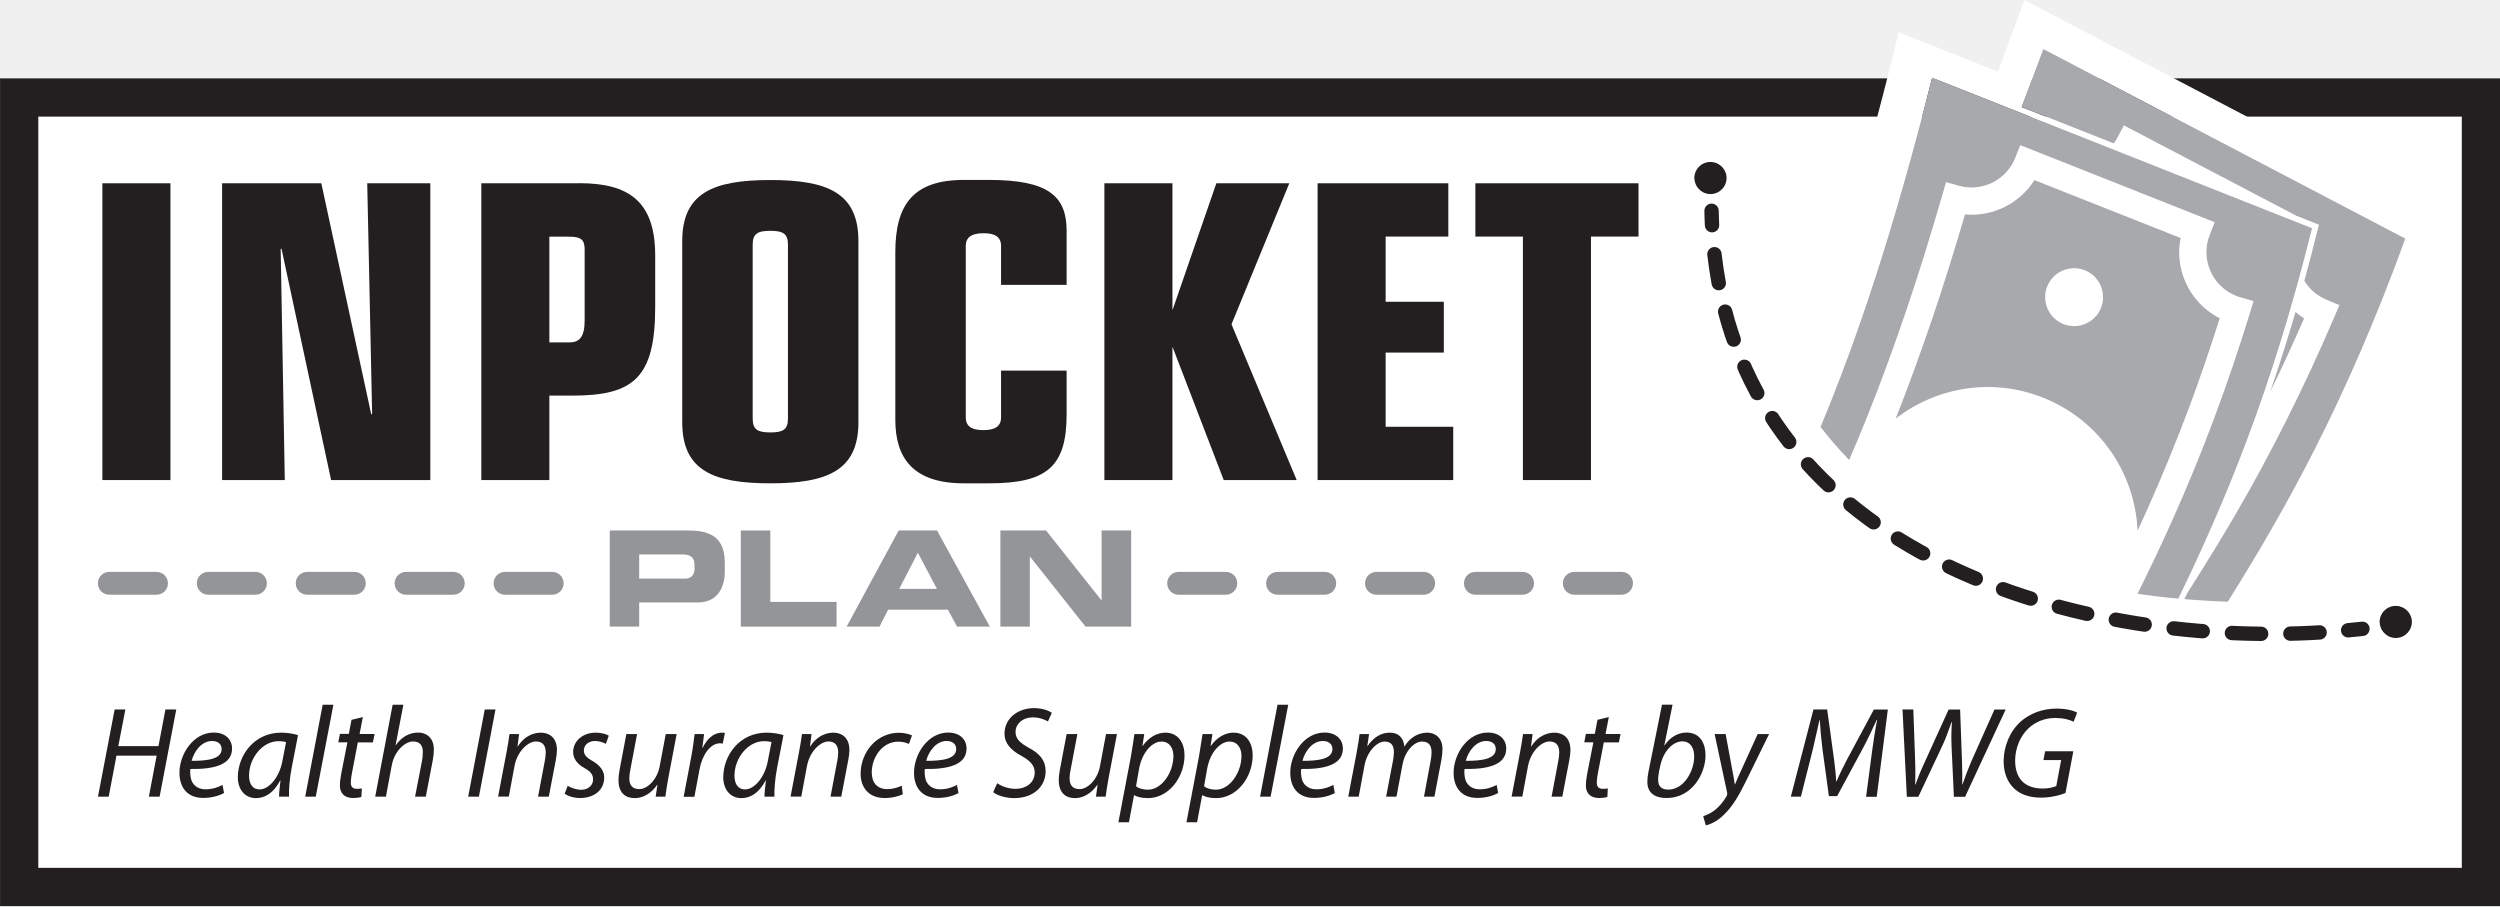
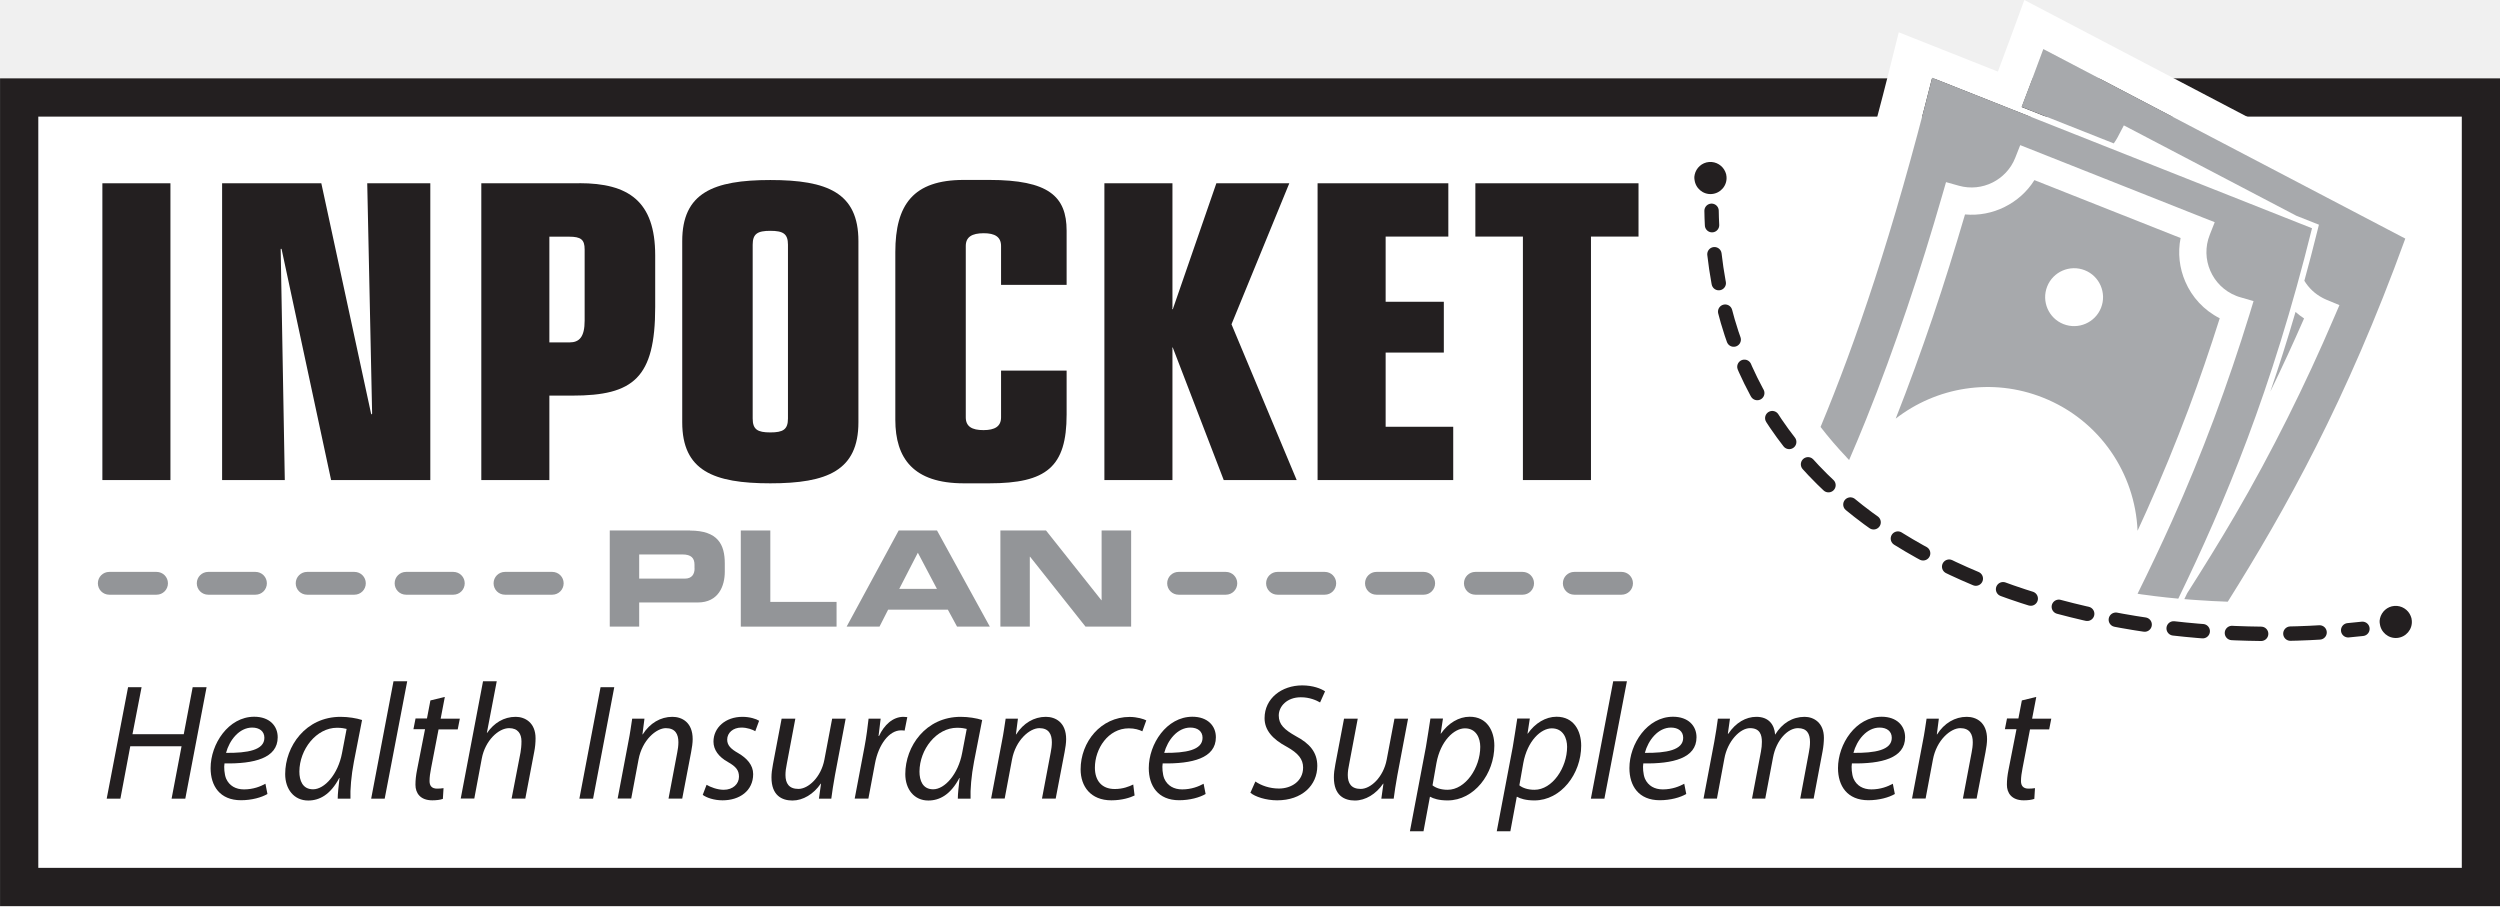
- <svg xmlns="http://www.w3.org/2000/svg" id="Layer_1" data-name="Layer 1" viewBox="0 0 260.8 94.52">
+ <svg xmlns="http://www.w3.org/2000/svg" id="Layer_1" viewBox="0 0 260.8 94.52">
  <defs>
-     <style>
-       .cls-1, .cls-2 {
-         fill: none;
-         stroke-linecap: round;
-         stroke-width: 1.5px;
-       }
- 
-       .cls-1, .cls-2, .cls-3 {
-         stroke: #231f20;
-         stroke-miterlimit: 10;
-       }
- 
-       .cls-4, .cls-3 {
-         fill: #fff;
-       }
- 
-       .cls-5 {
-         fill: #939598;
-       }
- 
-       .cls-6 {
-         fill: #a7a9ac;
-       }
- 
-       .cls-7 {
-         fill: #231f20;
-       }
- 
-       .cls-2 {
-         stroke-dasharray: 0 0 3.05 3.05;
-       }
- 
-       .cls-3 {
-         stroke-width: 3.99px;
-       }
-     </style>
+     <style>.cls-1,.cls-2{fill:none;stroke-linecap:round;stroke-width:1.5px;}.cls-1,.cls-2,.cls-3{stroke:#231f20;stroke-miterlimit:10;}.cls-4,.cls-3{fill:#fff;}.cls-5{fill:#939598;}.cls-6{fill:#a7a9ac;}.cls-7{fill:#231f20;}.cls-2{stroke-dasharray:0 0 3.05 3.05;}.cls-3{stroke-width:3.99px;}</style>
  </defs>
  <path class="cls-3" d="M194.92,10.17H2V92.53H258.81V10.17h-63.89Z" />
-   <g>
-     <path class="cls-7" d="M13.08,74.01l-.74,3.83h4.19l.73-3.83h1.13l-1.74,9.1h-1.12l.81-4.28h-4.19l-.81,4.28h-1.12l1.74-9.1h1.12Z" />
-     <path class="cls-7" d="M23.36,82.73c-.49,.28-1.28,.51-2.16,.51-1.73,0-2.48-1.17-2.48-2.62,0-1.97,1.46-4.2,3.57-4.2,1.24,0,1.92,.74,1.92,1.67,0,1.71-1.93,2.17-4.35,2.13-.05,.28-.01,.89,.13,1.24,.26,.58,.78,.88,1.46,.88,.77,0,1.35-.24,1.76-.46l.16,.84Zm-1.24-5.43c-1.07,0-1.86,1.04-2.13,2.07,1.76,.01,3.13-.22,3.13-1.23,0-.54-.41-.84-1-.84Z" />
-     <path class="cls-7" d="M29.11,83.11c0-.39,.07-1.01,.15-1.69h-.03c-.72,1.35-1.61,1.84-2.54,1.84-1.15,0-1.88-.92-1.88-2.16,0-2.27,1.67-4.67,4.52-4.67,.62,0,1.31,.11,1.76,.26l-.66,3.4c-.22,1.13-.31,2.29-.28,3.02h-1.04Zm.73-5.7c-.16-.04-.41-.09-.78-.09-1.69,0-3.07,1.77-3.08,3.58,0,.73,.26,1.45,1.12,1.45,.93,0,2.04-1.22,2.36-2.96l.38-1.97Z" />
-     <path class="cls-7" d="M31.84,83.11l1.82-9.59h1.12l-1.84,9.59h-1.11Z" />
-     <path class="cls-7" d="M37.85,74.82l-.34,1.75h1.57l-.18,.88h-1.57l-.61,3.17c-.07,.36-.12,.7-.12,1.05,0,.39,.19,.62,.62,.62,.19,0,.38-.01,.53-.04l-.05,.88c-.2,.08-.54,.12-.86,.12-1,0-1.38-.61-1.38-1.27,0-.38,.04-.76,.13-1.23l.65-3.31h-.95l.17-.88h.93l.28-1.47,1.16-.28Z" />
-     <path class="cls-7" d="M39.14,83.11l1.82-9.59h1.12l-.81,4.21h.03c.55-.8,1.35-1.31,2.34-1.31,.74,0,1.62,.46,1.62,1.76,0,.35-.04,.77-.11,1.11l-.73,3.82h-1.12l.73-3.77c.04-.24,.08-.54,.08-.91,0-.61-.28-1.08-1.01-1.08-.86,0-1.96,1.01-2.23,2.49l-.61,3.27h-1.12Z" />
-     <path class="cls-7" d="M51.69,74.01l-1.73,9.1h-1.12l1.73-9.1h1.12Z" />
-     <path class="cls-7" d="M51.96,83.11l.88-4.63c.15-.73,.23-1.36,.31-1.9h1l-.16,1.28h.03c.58-.92,1.46-1.43,2.42-1.43,.78,0,1.66,.45,1.66,1.82,0,.28-.05,.7-.12,1.05l-.73,3.81h-1.12l.71-3.77c.05-.26,.09-.57,.09-.84,0-.66-.26-1.15-1.03-1.15s-1.93,.96-2.23,2.58l-.59,3.17h-1.12Z" />
-     <path class="cls-7" d="M59.23,81.98c.31,.19,.88,.41,1.4,.41,.76,0,1.24-.49,1.24-1.07,0-.51-.23-.82-.91-1.2-.76-.42-1.17-1-1.17-1.66,0-1.15,.99-2.03,2.36-2.03,.59,0,1.12,.16,1.36,.32l-.31,.85c-.23-.13-.65-.3-1.13-.3-.67,0-1.16,.42-1.16,.99,0,.47,.31,.77,.89,1.09,.73,.42,1.23,.99,1.23,1.72,0,1.38-1.12,2.15-2.5,2.15-.7,0-1.32-.22-1.62-.45l.31-.82Z" />
-     <path class="cls-7" d="M70.59,76.58l-.88,4.63c-.13,.73-.23,1.36-.3,1.9h-1.01l.18-1.23h-.03c-.58,.85-1.44,1.38-2.31,1.38s-1.72-.41-1.72-1.89c0-.31,.04-.66,.12-1.09l.7-3.7h1.12l-.69,3.65c-.08,.36-.12,.67-.12,.96,0,.67,.28,1.13,1.05,1.13,.81,0,1.85-.95,2.12-2.39l.63-3.35h1.12Z" />
-     <path class="cls-7" d="M71.32,83.11l.8-4.21c.16-.85,.27-1.72,.34-2.32h.99c-.05,.46-.11,.92-.18,1.42h.04c.42-.89,1.12-1.57,2-1.57,.09,0,.23,.01,.31,.03l-.22,1.11c-.07-.01-.18-.03-.3-.03-.97,0-1.84,1.17-2.12,2.7l-.54,2.88h-1.12Z" />
-     <path class="cls-7" d="M79.75,83.11c0-.39,.07-1.01,.15-1.69h-.03c-.72,1.35-1.61,1.84-2.54,1.84-1.15,0-1.88-.92-1.88-2.16,0-2.27,1.67-4.67,4.52-4.67,.62,0,1.31,.11,1.76,.26l-.66,3.4c-.22,1.13-.31,2.29-.28,3.02h-1.04Zm.73-5.7c-.16-.04-.41-.09-.78-.09-1.69,0-3.07,1.77-3.08,3.58,0,.73,.26,1.45,1.12,1.45,.93,0,2.04-1.22,2.36-2.96l.38-1.97Z" />
-     <path class="cls-7" d="M82.47,83.11l.88-4.63c.15-.73,.23-1.36,.31-1.9h1l-.16,1.28h.03c.58-.92,1.46-1.43,2.42-1.43,.78,0,1.66,.45,1.66,1.82,0,.28-.05,.7-.12,1.05l-.73,3.81h-1.12l.71-3.77c.05-.26,.09-.57,.09-.84,0-.66-.26-1.15-1.03-1.15s-1.93,.96-2.23,2.58l-.59,3.17h-1.12Z" />
-     <path class="cls-7" d="M94.18,82.86c-.34,.16-1.01,.39-1.89,.39-1.69,0-2.51-1.13-2.51-2.53,0-2.23,1.65-4.28,4-4.28,.61,0,1.16,.18,1.36,.28l-.32,.89c-.26-.12-.62-.24-1.11-.24-1.7,0-2.77,1.67-2.77,3.21,0,1.05,.55,1.74,1.62,1.74,.66,0,1.17-.2,1.51-.36l.11,.89Z" />
-     <path class="cls-7" d="M99.99,82.73c-.49,.28-1.28,.51-2.16,.51-1.73,0-2.48-1.17-2.48-2.62,0-1.97,1.46-4.2,3.56-4.2,1.24,0,1.92,.74,1.92,1.67,0,1.71-1.93,2.17-4.35,2.13-.05,.28-.01,.89,.13,1.24,.26,.58,.78,.88,1.46,.88,.77,0,1.35-.24,1.76-.46l.16,.84Zm-1.24-5.43c-1.07,0-1.86,1.04-2.13,2.07,1.76,.01,3.13-.22,3.13-1.23,0-.54-.41-.84-1-.84Z" />
-     <path class="cls-7" d="M104.04,81.71c.49,.34,1.17,.58,1.93,.58,1.03,0,1.97-.61,1.97-1.71,0-.67-.39-1.17-1.34-1.7-1.16-.62-1.81-1.35-1.81-2.34,0-1.62,1.41-2.67,3.08-2.67,.88,0,1.54,.27,1.86,.49l-.41,.9c-.28-.16-.85-.43-1.58-.42-1.12,0-1.8,.74-1.8,1.49s.46,1.16,1.4,1.69c1.12,.59,1.74,1.31,1.74,2.43,0,1.58-1.24,2.81-3.28,2.81-.92,0-1.81-.3-2.19-.62l.41-.92Z" />
-     <path class="cls-7" d="M116.52,76.58l-.88,4.63c-.13,.73-.23,1.36-.3,1.9h-1.01l.17-1.23h-.03c-.58,.85-1.45,1.38-2.31,1.38s-1.71-.41-1.71-1.89c0-.31,.04-.66,.12-1.09l.7-3.7h1.12l-.69,3.65c-.08,.36-.12,.67-.12,.96,0,.67,.28,1.13,1.05,1.13,.81,0,1.85-.95,2.12-2.39l.63-3.35h1.12Z" />
-     <path class="cls-7" d="M116.67,85.79l1.31-6.89c.13-.78,.27-1.66,.36-2.32h1.03l-.19,1.23h.03c.59-.85,1.46-1.38,2.35-1.38,1.42,0,2.01,1.16,2.01,2.36,0,2.3-1.65,4.47-3.82,4.47-.7,0-1.16-.15-1.42-.3h-.03l-.53,2.82h-1.11Zm1.84-3.77c.28,.23,.72,.36,1.24,.36,1.45,0,2.66-1.8,2.66-3.51,0-.69-.31-1.51-1.26-1.51-.88,0-1.98,1.01-2.32,2.84l-.32,1.82Z" />
-     <path class="cls-7" d="M123.77,85.79l1.31-6.89c.13-.78,.27-1.66,.37-2.32h1.03l-.19,1.23h.03c.59-.85,1.46-1.38,2.35-1.38,1.42,0,2.01,1.16,2.01,2.36,0,2.3-1.65,4.47-3.82,4.47-.7,0-1.16-.15-1.42-.3h-.03l-.53,2.82h-1.11Zm1.84-3.77c.28,.23,.72,.36,1.24,.36,1.44,0,2.66-1.8,2.66-3.51,0-.69-.31-1.51-1.26-1.51-.88,0-1.99,1.01-2.32,2.84l-.32,1.82Z" />
-     <path class="cls-7" d="M131.45,83.11l1.82-9.59h1.12l-1.84,9.59h-1.11Z" />
-     <path class="cls-7" d="M139.24,82.73c-.49,.28-1.28,.51-2.16,.51-1.73,0-2.48-1.17-2.48-2.62,0-1.97,1.46-4.2,3.57-4.2,1.24,0,1.92,.74,1.92,1.67,0,1.71-1.93,2.17-4.35,2.13-.05,.28-.01,.89,.13,1.24,.26,.58,.78,.88,1.46,.88,.77,0,1.35-.24,1.76-.46l.16,.84Zm-1.24-5.43c-1.07,0-1.86,1.04-2.13,2.07,1.76,.01,3.13-.22,3.13-1.23,0-.54-.41-.84-1-.84Z" />
-     <path class="cls-7" d="M140.65,83.11l.88-4.63c.14-.73,.23-1.36,.3-1.9h.99l-.18,1.23h.04c.61-.91,1.43-1.38,2.29-1.38,1,0,1.47,.63,1.53,1.46,.58-.95,1.42-1.45,2.4-1.46,.76,0,1.58,.49,1.58,1.71,0,.31-.04,.74-.11,1.11l-.73,3.86h-1.09l.7-3.77c.05-.24,.09-.58,.09-.85,0-.69-.26-1.13-.99-1.13-.81,0-1.77,.95-2.04,2.4l-.63,3.35h-1.08l.73-3.83c.05-.28,.08-.54,.08-.8,0-.55-.15-1.12-.97-1.12s-1.84,1.08-2.09,2.47l-.61,3.28h-1.09Z" />
-     <path class="cls-7" d="M156.28,82.73c-.49,.28-1.28,.51-2.16,.51-1.73,0-2.48-1.17-2.48-2.62,0-1.97,1.46-4.2,3.57-4.2,1.24,0,1.92,.74,1.92,1.67,0,1.71-1.93,2.17-4.35,2.13-.05,.28-.01,.89,.13,1.24,.26,.58,.78,.88,1.46,.88,.77,0,1.35-.24,1.76-.46l.16,.84Zm-1.24-5.43c-1.07,0-1.86,1.04-2.13,2.07,1.76,.01,3.13-.22,3.13-1.23,0-.54-.41-.84-1-.84Z" />
-     <path class="cls-7" d="M157.69,83.11l.88-4.63c.15-.73,.23-1.36,.31-1.9h1l-.16,1.28h.03c.58-.92,1.46-1.43,2.42-1.43,.78,0,1.66,.45,1.66,1.82,0,.28-.05,.7-.12,1.05l-.73,3.81h-1.12l.71-3.77c.05-.26,.09-.57,.09-.84,0-.66-.26-1.15-1.03-1.15s-1.93,.96-2.23,2.58l-.59,3.17h-1.12Z" />
-     <path class="cls-7" d="M167.83,74.82l-.34,1.75h1.57l-.18,.88h-1.57l-.61,3.17c-.07,.36-.12,.7-.12,1.05,0,.39,.19,.62,.62,.62,.19,0,.38-.01,.53-.04l-.05,.88c-.2,.08-.54,.12-.86,.12-1,0-1.38-.61-1.38-1.27,0-.38,.04-.76,.13-1.23l.65-3.31h-.95l.17-.88h.93l.28-1.47,1.16-.28Z" />
-     <path class="cls-7" d="M174.48,73.52l-.86,4.24h.03c.58-.88,1.42-1.34,2.3-1.34,1.43,0,1.97,1.19,1.97,2.35,0,2-1.45,4.48-4.06,4.48-1.15,0-2.01-.47-2.01-1.69,0-.31,.05-.7,.11-1.01l1.42-7.04h1.12Zm-1.42,7.06c-.05,.22-.09,.49-.08,.82,0,.62,.35,.97,1.05,.97,1.69,0,2.71-2.01,2.71-3.46,0-.81-.35-1.57-1.24-1.57-.97,0-1.97,1-2.3,2.54l-.15,.69Z" />
-     <path class="cls-7" d="M180.02,76.58l.65,3.52c.15,.74,.23,1.23,.3,1.72h.03c.18-.42,.36-.88,.7-1.59l1.66-3.65h1.19l-2.44,4.97c-.7,1.42-1.36,2.57-2.26,3.43-.73,.74-1.53,1.05-1.9,1.13l-.27-.96c.28-.11,.76-.28,1.2-.63,.43-.34,.9-.86,1.26-1.5,.05-.11,.05-.19,.04-.3l-1.31-6.14h1.16Z" />
-     <path class="cls-7" d="M194.67,83.11l.65-4.92c.12-.86,.32-2.2,.5-3.08h-.05c-.42,.92-.92,2-1.42,2.93l-2.7,5.01h-.86l-.67-4.9c-.13-1.05-.23-2.11-.28-3.04h-.03c-.2,.84-.49,2.21-.7,3.08l-1.24,4.92h-1.05l2.36-9.1h1.43l.72,5.23c.09,.77,.2,1.59,.22,2.27h.04c.28-.67,.68-1.49,1.07-2.24l2.82-5.25h1.46l-1.16,9.1h-1.08Z" />
-     <path class="cls-7" d="M198.92,83.11l-.45-9.1h1.13l.19,5.46c.04,1.17,.01,1.8,0,2.38h.03c.22-.59,.43-1.19,.95-2.31l2.51-5.52h1.2l.19,5.24c.04,1.17,.04,1.97,.03,2.57h.03c.27-.78,.54-1.51,.89-2.34l2.44-5.47h1.17l-4.23,9.1h-1.17l-.24-5.17c-.04-1.07-.03-1.58,.03-2.62h-.04c-.3,.86-.54,1.57-.92,2.39l-2.54,5.4h-1.2Z" />
-     <path class="cls-7" d="M215.48,82.72c-.53,.22-1.5,.49-2.57,.49-1.28,0-2.28-.37-2.97-1.13-.69-.77-.92-1.75-.92-2.66,0-1.51,.61-3.09,1.78-4.15,.97-.85,2.28-1.35,3.74-1.35,1.12,0,1.88,.26,2.15,.42l-.37,.95c-.47-.23-1.09-.39-1.92-.39-1.08,0-2.07,.39-2.82,1.11-.85,.8-1.36,2.09-1.36,3.33,0,1.76,.88,2.92,2.9,2.92,.54,0,1.05-.11,1.39-.26l.51-2.71h-1.85l.18-.92h2.94l-.82,4.36Z" />
-   </g>
  <path class="cls-4" d="M186.91,40.04c.71,1.23,1.47,2.43,2.31,3.58,.14,.2,.29,.39,.44,.59,.09,.11,.17,.23,.26,.34,3.68-8.82,7.51-20.02,11.64-36.43l39.63,15.7c-4.19,16.94-9.12,28.68-13.95,38.64,.21,.02,.43,.04,.65,.06,.1-.21,.2-.42,.3-.62,1.7-2.67,3.37-5.36,4.97-8.1,1.95-3.35,3.78-6.74,5.5-10.18,1.74-3.48,3.35-6.96,4.84-10.45l.57-1.32-1.33-.55c-.05-.02-.13-.06-.22-.1l-.2-.1c-.82-.43-1.46-1.06-1.91-1.79,.47-1.72,.93-3.49,1.39-5.33l.13-.52-2.35-.93-18-9.43-.66,1.26c-.12,.22-.25,.43-.39,.62l-9.62-3.81c.74-1.92,1.5-3.93,2.27-6.03l37.76,19.78c-6.15,16.95-12.5,28.29-18.52,37.88,1.38,.05,2.79,.08,4.22,.07,5.75-9.32,11.84-20.55,17.7-36.72l1.08-2.97-22.75-11.92L211.18,0l-1.42,3.87c-.45,1.23-.9,2.43-1.34,3.6l-10.34-4.1-.96,3.83-.04,.17c-3.58,14.22-6.94,24.47-10.16,32.66Zm53.45-6.81c-1.12,2.59-2.29,5.12-3.51,7.61,.89-2.61,1.76-5.36,2.62-8.28,.28,.24,.57,.47,.89,.68Z" />
  <path class="cls-6" d="M236.85,40.83c1.21-2.49,2.38-5.02,3.51-7.61-.32-.21-.61-.43-.89-.68-.85,2.92-1.73,5.67-2.62,8.28Z" />
  <path class="cls-6" d="M229.19,62.6c1.05,.08,2.12,.13,3.21,.17,6.02-9.59,12.37-20.93,18.52-37.88L213.16,5.12c-.77,2.1-1.53,4.1-2.27,6.03l9.62,3.81c.14-.2,.27-.4,.39-.62l.66-1.26,18,9.43,2.35,.93-.13,.52c-.45,1.83-.92,3.61-1.39,5.33,.45,.74,1.09,1.36,1.91,1.79l.2,.1c.09,.04,.16,.07,.22,.1l1.33,.55-.57,1.32c-1.49,3.49-3.1,6.97-4.84,10.45-1.72,3.44-3.55,6.84-5.5,10.18-1.6,2.74-3.27,5.43-4.97,8.1-.1,.21-.2,.42-.3,.62,.24,.02,.49,.04,.73,.06,.19,.02,.39,.03,.58,.04Z" />
  <path class="cls-4" d="M230.95,43.68c1.36-3.64,2.6-7.27,3.71-10.9l.42-1.38-1.38-.4c-.06-.02-.13-.04-.23-.07l-.21-.08c-1.26-.5-2.19-1.46-2.69-2.61-.5-1.15-.56-2.49-.06-3.75l.52-1.32-1.32-.52-18.97-7.52-.52,1.32c-.46,1.17-1.33,2.06-2.37,2.58-1.06,.53-2.3,.67-3.49,.34l-1.36-.38-.39,1.35c-1.14,3.95-2.36,7.9-3.69,11.83-1.33,3.93-2.74,7.8-4.27,11.6-.57,1.41-1.16,2.81-1.76,4.21,.3,.31,.62,.62,.95,.94,.14,.13,.28,.27,.42,.4,.16,.15,.32,.29,.48,.44,.27,.24,.48,.43,.69,.61,.57,.49,1.16,.97,1.74,1.42,.6,.46,1.2,.9,1.79,1.31,.81,.56,1.71,1.13,2.65,1.69l.16,.09c.08,.05,.16,.09,.24,.14,.41,.24,.83,.47,1.26,.7h0c.44,.24,.88,.47,1.33,.69,.29,.14,.57,.28,.85,.41h0c.09,.04,.18,.09,.26,.13,.77,.36,1.55,.7,2.32,1.02h.04c.3,.14,.61,.26,.9,.37,.72,.28,1.48,.55,2.26,.82l.15,.05c.07,.02,.13,.05,.2,.07,.08,.03,.16,.05,.23,.08,.85,.28,1.73,.55,2.62,.79h0c.09,.03,.19,.05,.28,.08,.7,.19,1.42,.37,2.14,.55h0c.05,.01,.11,.03,.16,.04,.42,.1,.86,.2,1.3,.29l.26,.03,.11,.05h0c.12,.03,.24,.05,.36,.07,.09,.02,.18,.03,.27,.05l.09,.02c.14,.03,.28,.06,.42,.08,1.05,.2,2.11,.38,3.17,.54,1.23-2.49,2.43-5,3.57-7.54,1.58-3.53,3.05-7.1,4.4-10.71Zm-6.99,9.55c-.32,.71-.65,1.42-.97,2.13-.25-5.98-3.95-11.54-9.87-13.89-5.33-2.11-11.14-1.09-15.36,2.19,1.38-3.5,2.67-7.03,3.86-10.57,1.19-3.54,2.31-7.12,3.37-10.73,1.44,.13,2.87-.15,4.13-.78,1.25-.62,2.33-1.58,3.11-2.8l15.25,6.04c-.31,1.56-.11,3.15,.49,4.55,.7,1.61,1.94,2.98,3.59,3.82-1.02,3.23-2.1,6.39-3.26,9.48-1.32,3.53-2.76,7.05-4.34,10.55Z" />
  <path class="cls-4" d="M217.48,28.19c-1.55-.61-3.31,.15-3.92,1.7-.61,1.55,.15,3.31,1.7,3.92,1.55,.61,3.31-.15,3.92-1.7,.61-1.55-.15-3.31-1.7-3.92Z" />
  <path class="cls-6" d="M231.56,33.2c-1.66-.84-2.9-2.21-3.59-3.82-.61-1.4-.8-2.99-.49-4.55l-15.25-6.04c-.77,1.23-1.86,2.18-3.11,2.8-1.26,.63-2.69,.91-4.13,.78-1.06,3.61-2.17,7.19-3.37,10.73-1.2,3.54-2.48,7.07-3.86,10.57,4.23-3.28,10.03-4.31,15.36-2.19,5.93,2.35,9.62,7.91,9.87,13.89,.33-.71,.65-1.42,.97-2.13,1.57-3.5,3.01-7.02,4.34-10.55,1.16-3.1,2.24-6.26,3.26-9.48Zm-12.38-1.09c-.61,1.55-2.37,2.31-3.92,1.7-1.55-.61-2.31-2.37-1.7-3.92,.61-1.55,2.37-2.31,3.92-1.7,1.55,.61,2.31,2.37,1.7,3.92Z" />
  <path class="cls-6" d="M192.64,47.72c.08,.09,.17,.18,.26,.27,.6-1.39,1.19-2.79,1.76-4.21,1.53-3.8,2.94-7.67,4.27-11.6,1.33-3.93,2.55-7.88,3.69-11.83l.39-1.35,1.36,.38c1.19,.33,2.43,.19,3.49-.34,1.04-.52,1.91-1.41,2.37-2.58l.52-1.32,18.97,7.52,1.32,.52-.52,1.32c-.5,1.26-.44,2.6,.06,3.75,.5,1.15,1.43,2.11,2.69,2.61l.21,.08c.09,.03,.17,.06,.23,.07l1.38,.4-.42,1.38c-1.12,3.63-2.35,7.26-3.71,10.9-1.35,3.61-2.81,7.17-4.4,10.71-1.14,2.54-2.34,5.05-3.57,7.54,.15,.02,.3,.04,.44,.07,.11,.02,.21,.03,.32,.04l.46,.06c.2,.03,.4,.05,.6,.08,.78,.1,1.59,.18,2.43,.26,4.83-9.95,9.76-21.69,13.95-38.64l-39.63-15.7c-4.13,16.41-7.97,27.61-11.64,36.43,.85,1.1,1.77,2.17,2.73,3.18Z" />
  <path class="cls-7" d="M176.77,18.71c.08,.92,.89,1.61,1.81,1.53,.92-.08,1.61-.89,1.53-1.81-.01-.17-.05-.34-.12-.49-.27-.66-.95-1.1-1.7-1.04s-1.34,.61-1.5,1.31c-.04,.16-.05,.33-.03,.5Z" />
  <path class="cls-7" d="M248.26,65.02c.08,.92,.89,1.61,1.81,1.53,.92-.08,1.61-.89,1.53-1.81-.01-.17-.05-.34-.12-.49-.27-.66-.95-1.1-1.7-1.04s-1.34,.61-1.5,1.31c-.04,.16-.05,.33-.03,.5Z" />
  <g>
    <rect class="cls-7" x="10.68" y="19.12" width="7.1" height="30.96" />
    <polygon class="cls-7" points="38.82 43.15 38.73 43.24 33.52 19.12 23.17 19.12 23.17 50.08 29.71 50.08 29.28 25.96 29.37 25.96 34.54 50.08 44.89 50.08 44.89 19.12 38.31 19.12 38.82 43.15" />
    <path class="cls-7" d="M80.36,50.42c5.94,0,9.19-1.33,9.19-6.37V25.15c0-5.05-3.25-6.37-9.19-6.37s-9.19,1.33-9.19,6.37v18.9c0,5.05,3.25,6.37,9.19,6.37Zm-1.84-24.89c0-1.15,.51-1.45,1.84-1.45s1.84,.3,1.84,1.45v18.13c0,1.15-.51,1.45-1.84,1.45s-1.84-.3-1.84-1.45V25.53Z" />
    <path class="cls-7" d="M100.54,50.42h2.65c5.99,0,8.08-1.71,8.08-7.18v-4.58h-6.84v4.88c0,.94-.64,1.33-1.84,1.33s-1.84-.38-1.84-1.33V25.66c0-.94,.64-1.33,1.88-1.33,1.15,0,1.8,.38,1.8,1.33v4.06h6.84v-5.65c0-3.59-1.88-5.3-8.08-5.3h-2.65c-5.26,0-7.14,2.57-7.14,7.53v17.49c0,4.02,1.88,6.63,7.14,6.63Z" />
    <polygon class="cls-7" points="128.47 33.83 134.5 19.12 126.89 19.12 122.35 32.25 122.27 32.25 122.31 32.16 122.31 19.12 115.21 19.12 115.21 50.08 122.31 50.08 122.31 36.35 122.27 36.27 122.35 36.27 127.66 50.08 135.27 50.08 128.47 33.83" />
    <polygon class="cls-7" points="151.6 44.52 144.55 44.52 144.55 36.78 150.62 36.78 150.62 31.48 144.55 31.48 144.55 24.68 151.09 24.68 151.09 19.12 137.45 19.12 137.45 50.08 151.6 50.08 151.6 44.52" />
    <polygon class="cls-7" points="153.91 24.68 158.87 24.68 158.87 50.08 165.97 50.08 165.97 24.68 170.93 24.68 170.93 19.12 153.91 19.12 153.91 24.68" />
    <path class="cls-7" d="M60.43,19.12h-10.22v30.96h7.1v-8.81h2.4c6.37,0,8.64-1.84,8.64-9.24v-5.39c0-5.65-2.78-7.53-7.91-7.53Zm.56,14.33c0,1.71-.56,2.27-1.58,2.27h-2.1v-11.03h2.05c1.24,0,1.63,.3,1.63,1.33v7.44Z" />
  </g>
  <g>
    <path class="cls-5" d="M71.99,55.34h-8.38v10.03h3.07v-2.52h6.11c2.17,0,2.82-1.72,2.82-3.21v-.86c0-1.97-.71-3.43-3.63-3.43Zm.47,3.95c0,.6-.28,1.07-1,1.07h-4.78v-2.52h4.51c.93,0,1.26,.39,1.26,1.07v.39Z" />
    <polygon class="cls-5" points="80.36 55.34 77.28 55.34 77.28 65.37 87.27 65.37 87.27 62.79 80.36 62.79 80.36 55.34" />
    <path class="cls-5" d="M93.75,55.34l-5.43,10.03h3.43l.9-1.77h6.23l.96,1.77h3.42l-5.51-10.03h-4Zm.06,6.09l1.94-3.77,1.99,3.77h-3.93Z" />
    <polygon class="cls-5" points="114.92 62.62 114.9 62.62 109.12 55.34 104.36 55.34 104.36 65.37 107.43 65.37 107.43 58.08 107.46 58.08 113.24 65.37 118 65.37 118 55.34 114.92 55.34 114.92 62.62" />
  </g>
  <g>
    <path class="cls-1" d="M178.55,21.99c0,.5,.03,1,.05,1.5" />
    <path class="cls-2" d="M178.85,26.52c3.59,31.44,38.12,41.36,64.59,39.36" />
    <path class="cls-1" d="M244.96,65.75c.5-.05,1-.1,1.49-.15" />
  </g>
  <g>
    <path class="cls-5" d="M16.33,62.04h-4.93c-.66,0-1.19-.53-1.19-1.19s.53-1.19,1.19-1.19h4.93c.66,0,1.19,.53,1.19,1.19s-.53,1.19-1.19,1.19Z" />
    <path class="cls-5" d="M57.61,62.04h-4.93c-.66,0-1.19-.53-1.19-1.19s.53-1.19,1.19-1.19h4.93c.66,0,1.19,.53,1.19,1.19s-.53,1.19-1.19,1.19Z" />
    <path class="cls-5" d="M26.65,62.04h-4.93c-.66,0-1.19-.53-1.19-1.19s.53-1.19,1.19-1.19h4.93c.66,0,1.19,.53,1.19,1.19s-.53,1.19-1.19,1.19Z" />
    <path class="cls-5" d="M36.97,62.04h-4.93c-.66,0-1.19-.53-1.19-1.19s.53-1.19,1.19-1.19h4.93c.66,0,1.19,.53,1.19,1.19s-.53,1.19-1.19,1.19Z" />
    <path class="cls-5" d="M47.29,62.04h-4.93c-.66,0-1.19-.53-1.19-1.19s.53-1.19,1.19-1.19h4.93c.66,0,1.19,.53,1.19,1.19s-.53,1.19-1.19,1.19Z" />
  </g>
  <g>
    <path class="cls-5" d="M127.88,62.04h-4.93c-.66,0-1.19-.53-1.19-1.19s.53-1.19,1.19-1.19h4.93c.66,0,1.19,.53,1.19,1.19s-.53,1.19-1.19,1.19Z" />
    <path class="cls-5" d="M169.16,62.04h-4.93c-.66,0-1.19-.53-1.19-1.19s.53-1.19,1.19-1.19h4.93c.66,0,1.19,.53,1.19,1.19s-.53,1.19-1.19,1.19Z" />
    <path class="cls-5" d="M138.2,62.04h-4.93c-.66,0-1.19-.53-1.19-1.19s.53-1.19,1.19-1.19h4.93c.66,0,1.19,.53,1.19,1.19s-.53,1.19-1.19,1.19Z" />
    <path class="cls-5" d="M148.52,62.04h-4.93c-.66,0-1.19-.53-1.19-1.19s.53-1.19,1.19-1.19h4.93c.66,0,1.19,.53,1.19,1.19s-.53,1.19-1.19,1.19Z" />
    <path class="cls-5" d="M158.84,62.04h-4.93c-.66,0-1.19-.53-1.19-1.19s.53-1.19,1.19-1.19h4.93c.66,0,1.19,.53,1.19,1.19s-.53,1.19-1.19,1.19Z" />
  </g>
+   <g>
+     <path class="cls-7" d="M14.77,71.69l-.95,4.9h5.35l.93-4.9h1.45l-2.22,11.63h-1.43l1.04-5.47h-5.35l-1.03,5.47h-1.43l2.23-11.63h1.43Z" />
+     <path class="cls-7" d="M27.9,82.83c-.62,.36-1.64,.65-2.76,.65-2.21,0-3.17-1.5-3.17-3.35,0-2.52,1.86-5.36,4.55-5.36,1.59,0,2.45,.95,2.45,2.14,0,2.19-2.47,2.78-5.55,2.73-.07,.36-.02,1.14,.17,1.59,.33,.74,1,1.12,1.86,1.12,.98,0,1.73-.31,2.24-.59l.21,1.07Zm-1.59-6.93c-1.36,0-2.38,1.33-2.73,2.64,2.24,.02,4-.28,4-1.57,0-.69-.52-1.07-1.28-1.07Z" />
+     <path class="cls-7" d="M35.23,83.32c0-.5,.09-1.29,.19-2.16h-.03c-.91,1.73-2.05,2.35-3.24,2.35-1.47,0-2.4-1.17-2.4-2.76,0-2.9,2.14-5.97,5.78-5.97,.79,0,1.67,.14,2.24,.33l-.85,4.35c-.28,1.45-.4,2.93-.36,3.86h-1.33Zm.93-7.28c-.21-.05-.52-.12-1-.12-2.16,0-3.92,2.26-3.93,4.57,0,.93,.33,1.85,1.43,1.85,1.19,0,2.6-1.55,3.02-3.78l.48-2.52Z" />
+     <path class="cls-7" d="M38.72,83.32l2.33-12.25h1.43l-2.35,12.25h-1.41Z" />
+     <path class="cls-7" d="M46.4,72.73l-.43,2.24h2l-.22,1.12h-2l-.78,4.05c-.09,.47-.16,.9-.16,1.34,0,.5,.24,.79,.79,.79,.24,0,.48-.02,.67-.05l-.07,1.12c-.26,.1-.69,.15-1.1,.15-1.28,0-1.76-.78-1.76-1.62,0-.48,.05-.97,.17-1.57l.83-4.23h-1.21l.22-1.12h1.19l.36-1.88,1.48-.36Z" />
+     <path class="cls-7" d="M48.06,83.32l2.33-12.25h1.43l-1.03,5.38h.03c.71-1.02,1.73-1.67,2.98-1.67,.95,0,2.07,.59,2.07,2.24,0,.45-.05,.98-.14,1.41l-.93,4.88h-1.43l.93-4.81c.05-.31,.1-.69,.1-1.16,0-.78-.36-1.38-1.29-1.38-1.1,0-2.5,1.29-2.85,3.17l-.78,4.17h-1.43Z" />
+     <path class="cls-7" d="M64.08,71.69l-2.21,11.63h-1.43l2.21-11.63h1.43Z" />
+     <path class="cls-7" d="M64.43,83.32l1.12-5.92c.19-.93,.29-1.74,.4-2.43h1.28l-.21,1.64h.03c.74-1.17,1.86-1.83,3.09-1.83,1,0,2.12,.57,2.12,2.33,0,.36-.07,.9-.16,1.34l-.93,4.86h-1.43l.91-4.81c.07-.33,.12-.72,.12-1.07,0-.85-.33-1.47-1.31-1.47s-2.47,1.22-2.85,3.29l-.76,4.05h-1.43Z" />
+     <path class="cls-7" d="M73.71,81.87c.4,.24,1.12,.52,1.79,.52,.97,0,1.59-.62,1.59-1.36,0-.66-.29-1.05-1.16-1.54-.97-.54-1.5-1.28-1.5-2.12,0-1.47,1.26-2.59,3.02-2.59,.76,0,1.43,.21,1.74,.41l-.4,1.09c-.29-.17-.83-.38-1.45-.38-.86,0-1.48,.54-1.48,1.26,0,.6,.4,.98,1.14,1.4,.93,.54,1.57,1.26,1.57,2.19,0,1.76-1.43,2.74-3.19,2.74-.9,0-1.69-.28-2.07-.57l.4-1.05Z" />
+     <path class="cls-7" d="M88.22,74.97l-1.12,5.92c-.17,.93-.29,1.74-.38,2.43h-1.29l.22-1.57h-.03c-.74,1.09-1.85,1.76-2.95,1.76s-2.19-.52-2.19-2.41c0-.4,.05-.84,.16-1.4l.9-4.73h1.43l-.88,4.66c-.1,.47-.15,.86-.15,1.22,0,.86,.36,1.45,1.35,1.45,1.03,0,2.36-1.21,2.71-3.05l.81-4.28h1.43Z" />
+     <path class="cls-7" d="M89.16,83.32l1.02-5.38c.21-1.09,.34-2.19,.43-2.97h1.26c-.07,.59-.14,1.17-.22,1.81h.05c.53-1.14,1.43-2,2.55-2,.12,0,.29,.02,.4,.03l-.28,1.41c-.09-.02-.22-.03-.38-.03-1.24,0-2.35,1.5-2.71,3.45l-.69,3.67h-1.43Z" />
+     <path class="cls-7" d="M99.92,83.32c0-.5,.09-1.29,.19-2.16h-.03c-.91,1.73-2.05,2.35-3.24,2.35-1.47,0-2.4-1.17-2.4-2.76,0-2.9,2.14-5.97,5.78-5.97,.79,0,1.67,.14,2.24,.33l-.85,4.35c-.28,1.45-.4,2.93-.36,3.86h-1.33Zm.93-7.28c-.21-.05-.52-.12-1-.12-2.16,0-3.92,2.26-3.93,4.57,0,.93,.33,1.85,1.43,1.85,1.19,0,2.6-1.55,3.02-3.78l.48-2.52Z" />
+     <path class="cls-7" d="M103.39,83.32l1.12-5.92c.19-.93,.29-1.74,.4-2.43h1.28l-.21,1.64h.03c.74-1.17,1.86-1.83,3.09-1.83,1,0,2.12,.57,2.12,2.33,0,.36-.07,.9-.16,1.34l-.93,4.86h-1.43l.91-4.81c.07-.33,.12-.72,.12-1.07,0-.85-.33-1.47-1.31-1.47s-2.47,1.22-2.85,3.29l-.76,4.05h-1.43Z" />
+     <path class="cls-7" d="M118.35,82.99c-.43,.21-1.29,.5-2.41,.5-2.16,0-3.21-1.45-3.21-3.23,0-2.85,2.1-5.47,5.11-5.47,.78,0,1.48,.22,1.74,.36l-.41,1.14c-.33-.16-.79-.31-1.41-.31-2.17,0-3.54,2.14-3.54,4.1,0,1.35,.71,2.23,2.07,2.23,.85,0,1.5-.26,1.93-.47l.14,1.14Z" />
+     <path class="cls-7" d="M125.77,82.83c-.62,.36-1.64,.65-2.76,.65-2.21,0-3.17-1.5-3.17-3.35,0-2.52,1.86-5.36,4.55-5.36,1.59,0,2.45,.95,2.45,2.14,0,2.19-2.47,2.78-5.55,2.73-.07,.36-.02,1.14,.17,1.59,.33,.74,1,1.12,1.86,1.12,.98,0,1.73-.31,2.24-.59l.21,1.07Zm-1.59-6.93c-1.36,0-2.38,1.33-2.73,2.64,2.24,.02,4-.28,4-1.57,0-.69-.52-1.07-1.28-1.07Z" />
+     <path class="cls-7" d="M130.95,81.52c.62,.43,1.5,.74,2.47,.74,1.31,0,2.52-.78,2.52-2.19,0-.86-.5-1.5-1.71-2.17-1.48-.79-2.31-1.73-2.31-2.98,0-2.07,1.79-3.42,3.93-3.42,1.12,0,1.97,.34,2.38,.62l-.52,1.16c-.36-.21-1.09-.55-2.02-.54-1.43,0-2.29,.95-2.29,1.9s.59,1.48,1.79,2.16c1.43,.76,2.23,1.67,2.23,3.1,0,2.02-1.59,3.59-4.19,3.59-1.17,0-2.31-.38-2.79-.79l.52-1.17Z" />
+     <path class="cls-7" d="M146.89,74.97l-1.12,5.92c-.17,.93-.29,1.74-.38,2.43h-1.29l.22-1.57h-.03c-.74,1.09-1.85,1.76-2.95,1.76s-2.19-.52-2.19-2.41c0-.4,.05-.84,.16-1.4l.9-4.73h1.43l-.88,4.66c-.1,.47-.16,.86-.16,1.22,0,.86,.36,1.45,1.35,1.45,1.03,0,2.36-1.21,2.71-3.05l.81-4.28h1.43Z" />
+     <path class="cls-7" d="M147.08,86.73l1.67-8.8c.17-1,.34-2.12,.47-2.97h1.31l-.24,1.57h.03c.76-1.09,1.86-1.76,3-1.76,1.81,0,2.57,1.48,2.57,3.02,0,2.93-2.1,5.71-4.88,5.71-.9,0-1.48-.19-1.81-.38h-.03l-.67,3.6h-1.41Zm2.35-4.81c.36,.29,.91,.47,1.59,.47,1.85,0,3.4-2.29,3.4-4.48,0-.88-.4-1.93-1.6-1.93-1.12,0-2.54,1.29-2.97,3.62l-.41,2.33Z" />
+     <path class="cls-7" d="M156.14,86.73l1.67-8.8c.17-1,.34-2.12,.47-2.97h1.31l-.24,1.57h.03c.76-1.09,1.86-1.76,3-1.76,1.81,0,2.57,1.48,2.57,3.02,0,2.93-2.1,5.71-4.88,5.71-.9,0-1.48-.19-1.81-.38h-.03l-.67,3.6h-1.41Zm2.35-4.81c.36,.29,.91,.47,1.59,.47,1.85,0,3.4-2.29,3.4-4.48,0-.88-.4-1.93-1.6-1.93-1.12,0-2.54,1.29-2.97,3.62l-.41,2.33Z" />
+     <path class="cls-7" d="M165.96,83.32l2.33-12.25h1.43l-2.35,12.25h-1.41Z" />
+     <path class="cls-7" d="M175.91,82.83c-.62,.36-1.64,.65-2.76,.65-2.21,0-3.17-1.5-3.17-3.35,0-2.52,1.86-5.36,4.55-5.36,1.59,0,2.45,.95,2.45,2.14,0,2.19-2.47,2.78-5.55,2.73-.07,.36-.02,1.14,.17,1.59,.33,.74,1,1.12,1.86,1.12,.98,0,1.73-.31,2.24-.59l.21,1.07Zm-1.59-6.93c-1.36,0-2.38,1.33-2.73,2.64,2.24,.02,4-.28,4-1.57,0-.69-.52-1.07-1.28-1.07Z" />
+     <path class="cls-7" d="M177.71,83.32l1.12-5.92c.17-.93,.29-1.74,.38-2.43h1.26l-.22,1.57h.05c.78-1.16,1.83-1.76,2.93-1.76,1.28,0,1.88,.81,1.95,1.86,.74-1.21,1.81-1.85,3.07-1.86,.97,0,2.02,.62,2.02,2.19,0,.4-.05,.95-.14,1.41l-.93,4.93h-1.4l.9-4.81c.07-.31,.12-.74,.12-1.09,0-.88-.33-1.45-1.26-1.45-1.04,0-2.26,1.21-2.6,3.07l-.81,4.28h-1.38l.93-4.9c.07-.36,.1-.69,.1-1.02,0-.71-.19-1.43-1.24-1.43s-2.35,1.38-2.67,3.16l-.78,4.19h-1.4Z" />
+     <path class="cls-7" d="M197.67,82.83c-.62,.36-1.64,.65-2.76,.65-2.21,0-3.17-1.5-3.17-3.35,0-2.52,1.86-5.36,4.55-5.36,1.59,0,2.45,.95,2.45,2.14,0,2.19-2.47,2.78-5.55,2.73-.07,.36-.02,1.14,.17,1.59,.33,.74,1,1.12,1.86,1.12,.98,0,1.73-.31,2.24-.59l.21,1.07Zm-1.59-6.93c-1.36,0-2.38,1.33-2.73,2.64,2.24,.02,4-.28,4-1.57,0-.69-.52-1.07-1.28-1.07Z" />
+     <path class="cls-7" d="M199.46,83.32l1.12-5.92c.19-.93,.29-1.74,.4-2.43h1.28l-.21,1.64h.03c.74-1.17,1.86-1.83,3.09-1.83,1,0,2.12,.57,2.12,2.33,0,.36-.07,.9-.16,1.34l-.93,4.86h-1.43l.91-4.81c.07-.33,.12-.72,.12-1.07,0-.85-.33-1.47-1.31-1.47s-2.47,1.22-2.85,3.29l-.76,4.05h-1.43Z" />
+     <path class="cls-7" d="M212.42,72.73l-.43,2.24h2l-.22,1.12h-2l-.78,4.05c-.09,.47-.16,.9-.16,1.34,0,.5,.24,.79,.79,.79,.24,0,.48-.02,.67-.05l-.07,1.12c-.26,.1-.69,.15-1.1,.15-1.28,0-1.76-.78-1.76-1.62,0-.48,.05-.97,.17-1.57l.83-4.23h-1.21l.22-1.12h1.19l.36-1.88,1.48-.36Z" />
+   </g>
</svg>
